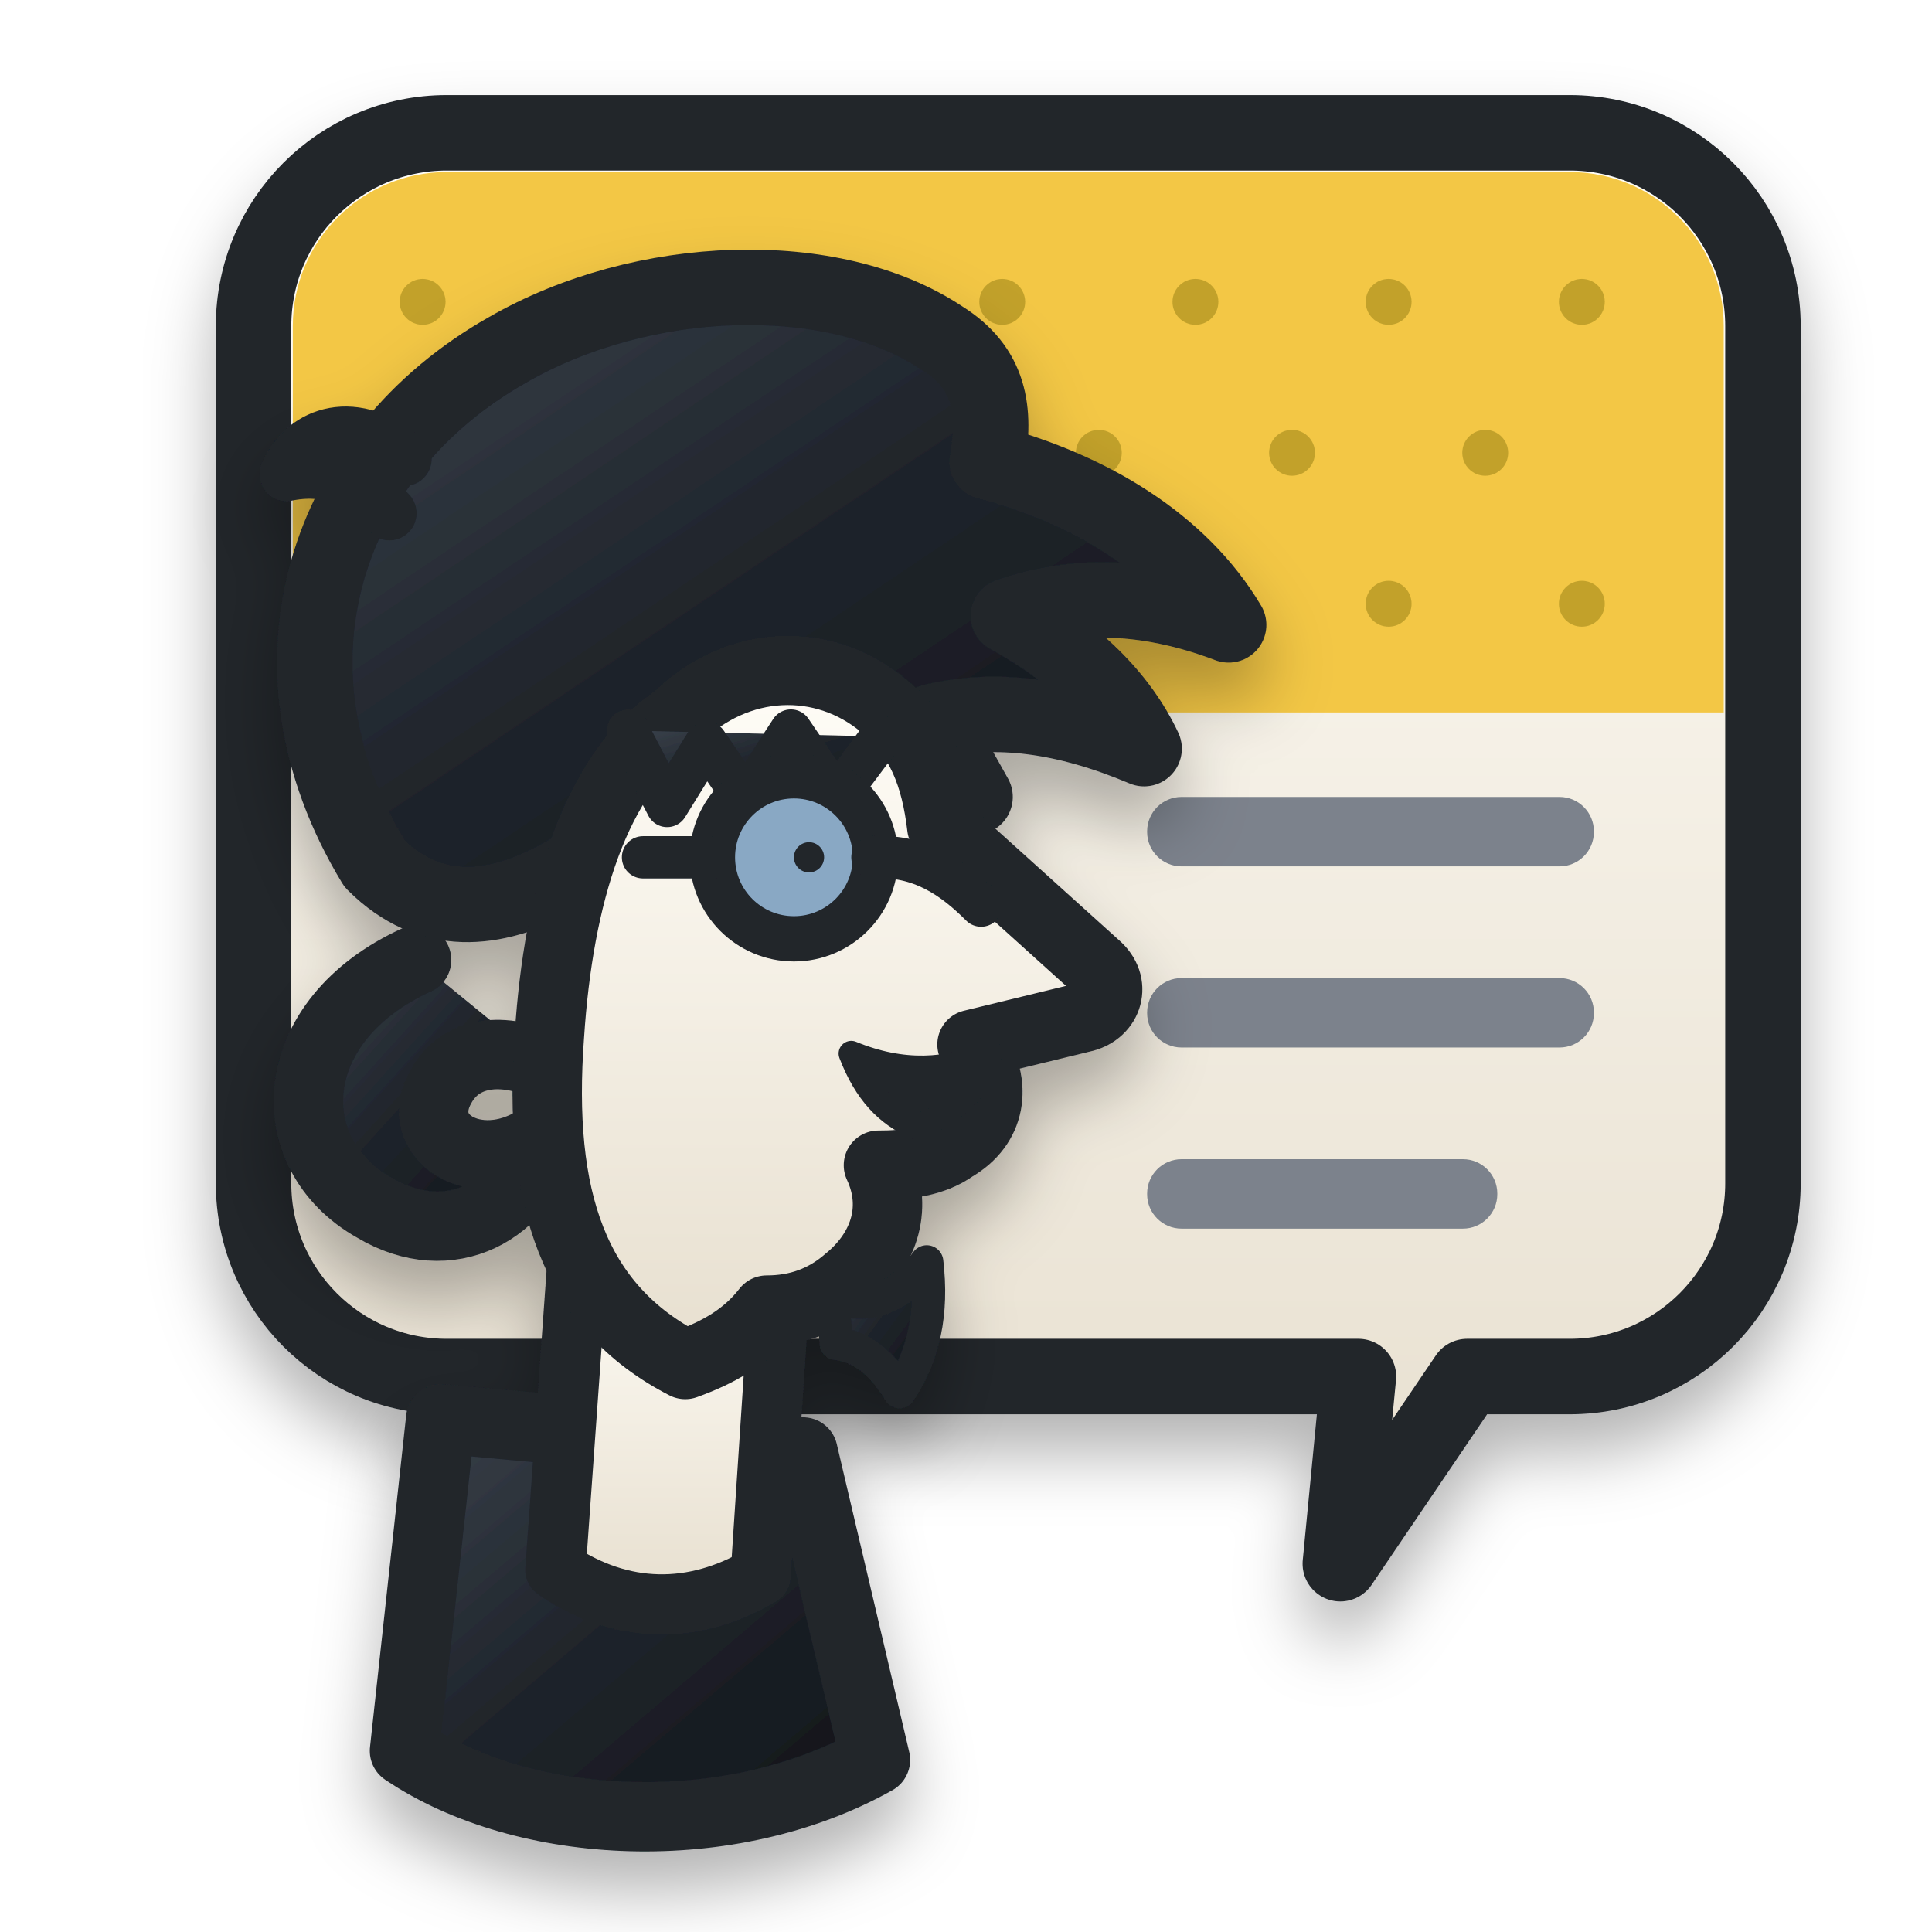
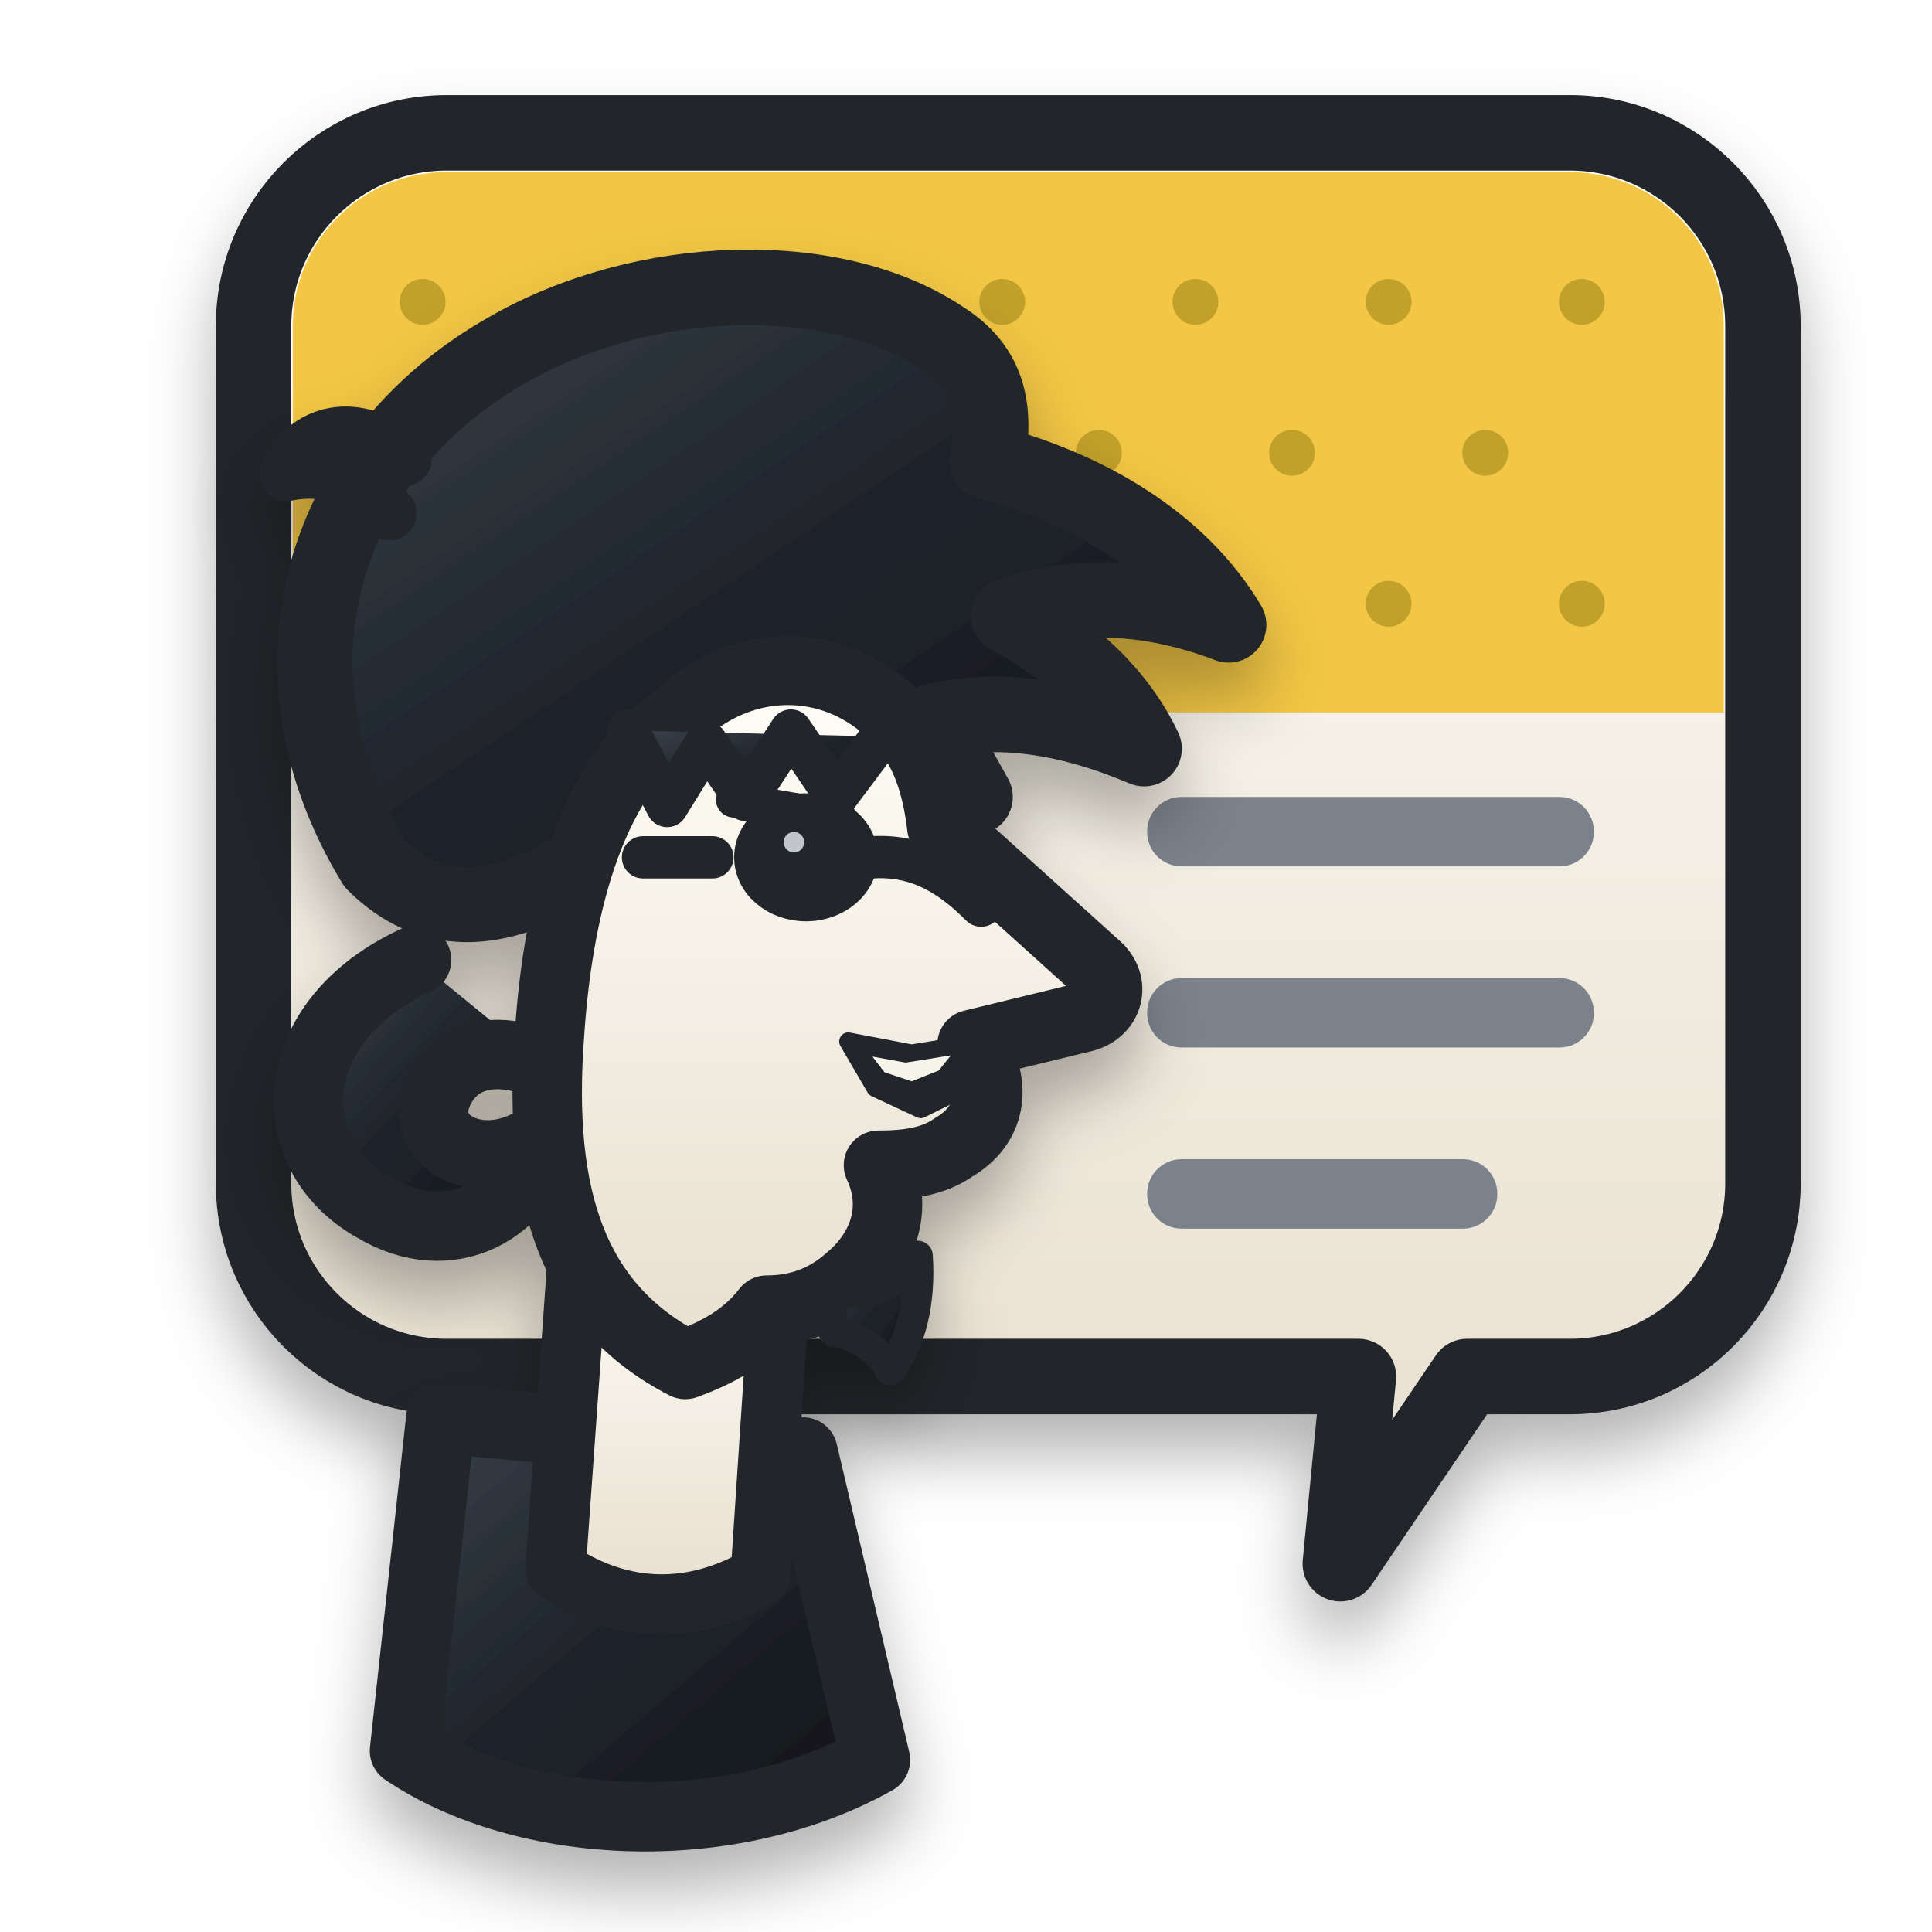
<svg xmlns="http://www.w3.org/2000/svg" width="32" height="32" viewBox="0 0 32 32">
  <defs>
    <linearGradient id="p" x1="0" y1="0" x2="0" y2="1">
      <stop stop-color="#fffdf7" />
      <stop offset="1" stop-color="#e7dfcf" />
    </linearGradient>
    <linearGradient id="i" x1="0" y1="0" x2="1" y2="1">
      <stop stop-color="#3a424c" />
      <stop offset=".45" stop-color="#20252c" />
      <stop offset="1" stop-color="#101419" />
    </linearGradient>
    <filter id="s" x="-30%" y="-30%" width="170%" height="180%">
      <feGaussianBlur in="SourceAlpha" stdDeviation=".55" />
      <feOffset dy=".65" />
      <feComponentTransfer>
        <feFuncA type="linear" slope=".3" />
      </feComponentTransfer>
      <feMerge>
        <feMergeNode />
        <feMergeNode in="SourceGraphic" />
      </feMerge>
    </filter>
  </defs>
  <g filter="url(#s)" stroke="#20252c" stroke-linejoin="round">
    <path d="M7.4 2.2H26a3.2 3.2 0 0 1 3.2 3.2v14.2a3.2 3.2 0 0 1-3.2 3.2h-1.7l-2.1 3.1.3-3.1H7.4a3.2 3.2 0 0 1-3.2-3.2V5.4a3.2 3.2 0 0 1 3.2-3.2Z" fill="url(#p)" stroke-width="1.25" />
    <path d="M7.4 2.85H26a2.55 2.55 0 0 1 2.55 2.55v6.4H4.85V5.4A2.55 2.55 0 0 1 7.4 2.85Z" fill="#f3c744" stroke="none" />
    <g fill="#b79927" stroke="none" opacity=".82">
      <circle cx="7" cy="5" r=".38" />
      <circle cx="10.2" cy="5" r=".38" />
      <circle cx="13.4" cy="5" r=".38" />
      <circle cx="16.6" cy="5" r=".38" />
      <circle cx="19.8" cy="5" r=".38" />
      <circle cx="23" cy="5" r=".38" />
      <circle cx="26.2" cy="5" r=".38" />
      <circle cx="8.6" cy="7.5" r=".38" />
      <circle cx="11.8" cy="7.5" r=".38" />
      <circle cx="15" cy="7.5" r=".38" />
      <circle cx="18.2" cy="7.5" r=".38" />
      <circle cx="21.4" cy="7.5" r=".38" />
      <circle cx="24.6" cy="7.5" r=".38" />
      <circle cx="7" cy="10" r=".38" />
      <circle cx="10.2" cy="10" r=".38" />
      <circle cx="13.4" cy="10" r=".38" />
      <circle cx="16.6" cy="10" r=".38" />
      <circle cx="19.8" cy="10" r=".38" />
      <circle cx="23" cy="10" r=".38" />
      <circle cx="26.2" cy="10" r=".38" />
    </g>
    <g fill="#7b828c" stroke="none">
      <rect x="19" y="13.2" width="7.4" height="1.15" rx=".57" />
      <rect x="19" y="16.2" width="7.4" height="1.15" rx=".57" />
      <rect x="19" y="19.2" width="5.8" height="1.15" rx=".57" />
    </g>
  </g>
  <g filter="url(#s)" stroke="#20252c" stroke-linecap="round" stroke-linejoin="round">
    <path d="M7.3 23.5 6.7 29c2 1.35 5.4 1.5 7.8.15l-1.2-5.1Z" fill="url(#i)" stroke-width="1.15" />
    <path d="M9.6 20.4 9.2 26c1.1.75 2.3.75 3.4.1l.35-5.3Z" fill="url(#p)" stroke-width="1" />
    <path d="M6.9 15.9c-2.2 1-2.3 3.2-.7 4.1 1.25.75 2.5.05 2.8-1.2-1 .75-2.2.1-1.7-.8.35-.65 1.15-.65 1.8-.3" fill="url(#i)" stroke-width="1.15" />
    <path d="M6.2 14.3C4.2 11 5.4 7.5 8.4 5.8c2.25-1.3 5.4-1.4 7.2-.2.8.5.9 1.2.75 2.05 1.7.45 3.2 1.35 4 2.7-1.45-.55-2.65-.5-3.65-.15 1.1.6 1.85 1.35 2.25 2.2-1.3-.55-2.45-.7-3.5-.45l.7 1.25c-1.35-.75-2.7-1.05-4.15-.9-1.55 1.5-3.95 3.85-5.8 2Z" fill="url(#i)" stroke-width="1.25" />
    <path d="M6.7 7.6c-.8-.7-1.65-.45-1.95.25.75-.15 1.25.15 1.7.65" fill="url(#i)" stroke-width=".9" />
    <path d="M11.2 11.9c1-1 2.45-1.05 3.45-.2.6.5.85 1.15.95 2l2.55 2.3c.35.3.2.75-.2.85l-1.85.45c.45.7.3 1.35-.3 1.7-.35.25-.8.3-1.25.3.35.75.05 1.45-.5 1.9-.4.35-.85.5-1.35.5-.35.45-.8.7-1.35.9-1.85-.95-2.45-2.75-2.25-5.45.15-2.3.75-4.35 2.1-5.25Z" fill="url(#p)" stroke-width="1.15" />
    <path d="m10.4 12.1.65 1.25.65-1.05.65.95.75-1.15.75 1.1.75-1" fill="url(#i)" stroke-width=".7" />
-     <circle cx="13.15" cy="14.2" r="1.35" fill="#89a8c4" stroke-width=".75" />
+     <path d="m12.15 13.25 1.75.3" fill="none" stroke-width=".58" />
+     <ellipse cx="13.35" cy="14.2" rx=".88" ry=".75" fill="#20252c" stroke-width=".62" />
    <path d="M11.8 14.2h-1.15m3.8 0c.8-.05 1.35.35 1.8.8" fill="none" stroke-width=".7" />
-     <circle cx="13.4" cy="14.2" r=".25" fill="#20252c" stroke="none" />
-     <path d="M14.1 17.45c.85.35 1.6.3 2.3 0-.25.7-.75 1.1-1.25 1.2-.45-.2-.8-.55-1.05-1.2Z" fill="#20252c" stroke-width=".42" />
-     <path d="M13.8 21.5c.65.2 1.15-.05 1.55-.6.1.85-.05 1.55-.45 2.15-.3-.5-.65-.75-1.05-.8Z" fill="url(#i)" stroke-width=".55" />
+     <circle cx="13.15" cy="13.95" r=".17" fill="#c1c5cc" stroke="none" />
+     <path d="m14.05 17.25 1.05.2 1.35-.22-.35.72-.85.42-.75-.35Z" fill="#20252c" stroke-width=".3" />
+     <path d="m14.45 17.5.55.1.75-.12-.2.25-.45.18-.45-.15Z" fill="#f7f4ea" stroke="none" />
+     <path d="M13.75 21.35c.6.2 1.1-.05 1.45-.55.05.75-.1 1.4-.45 1.9-.25-.4-.6-.6-.95-.65Z" fill="url(#i)" stroke-width=".5" />
  </g>
</svg>
